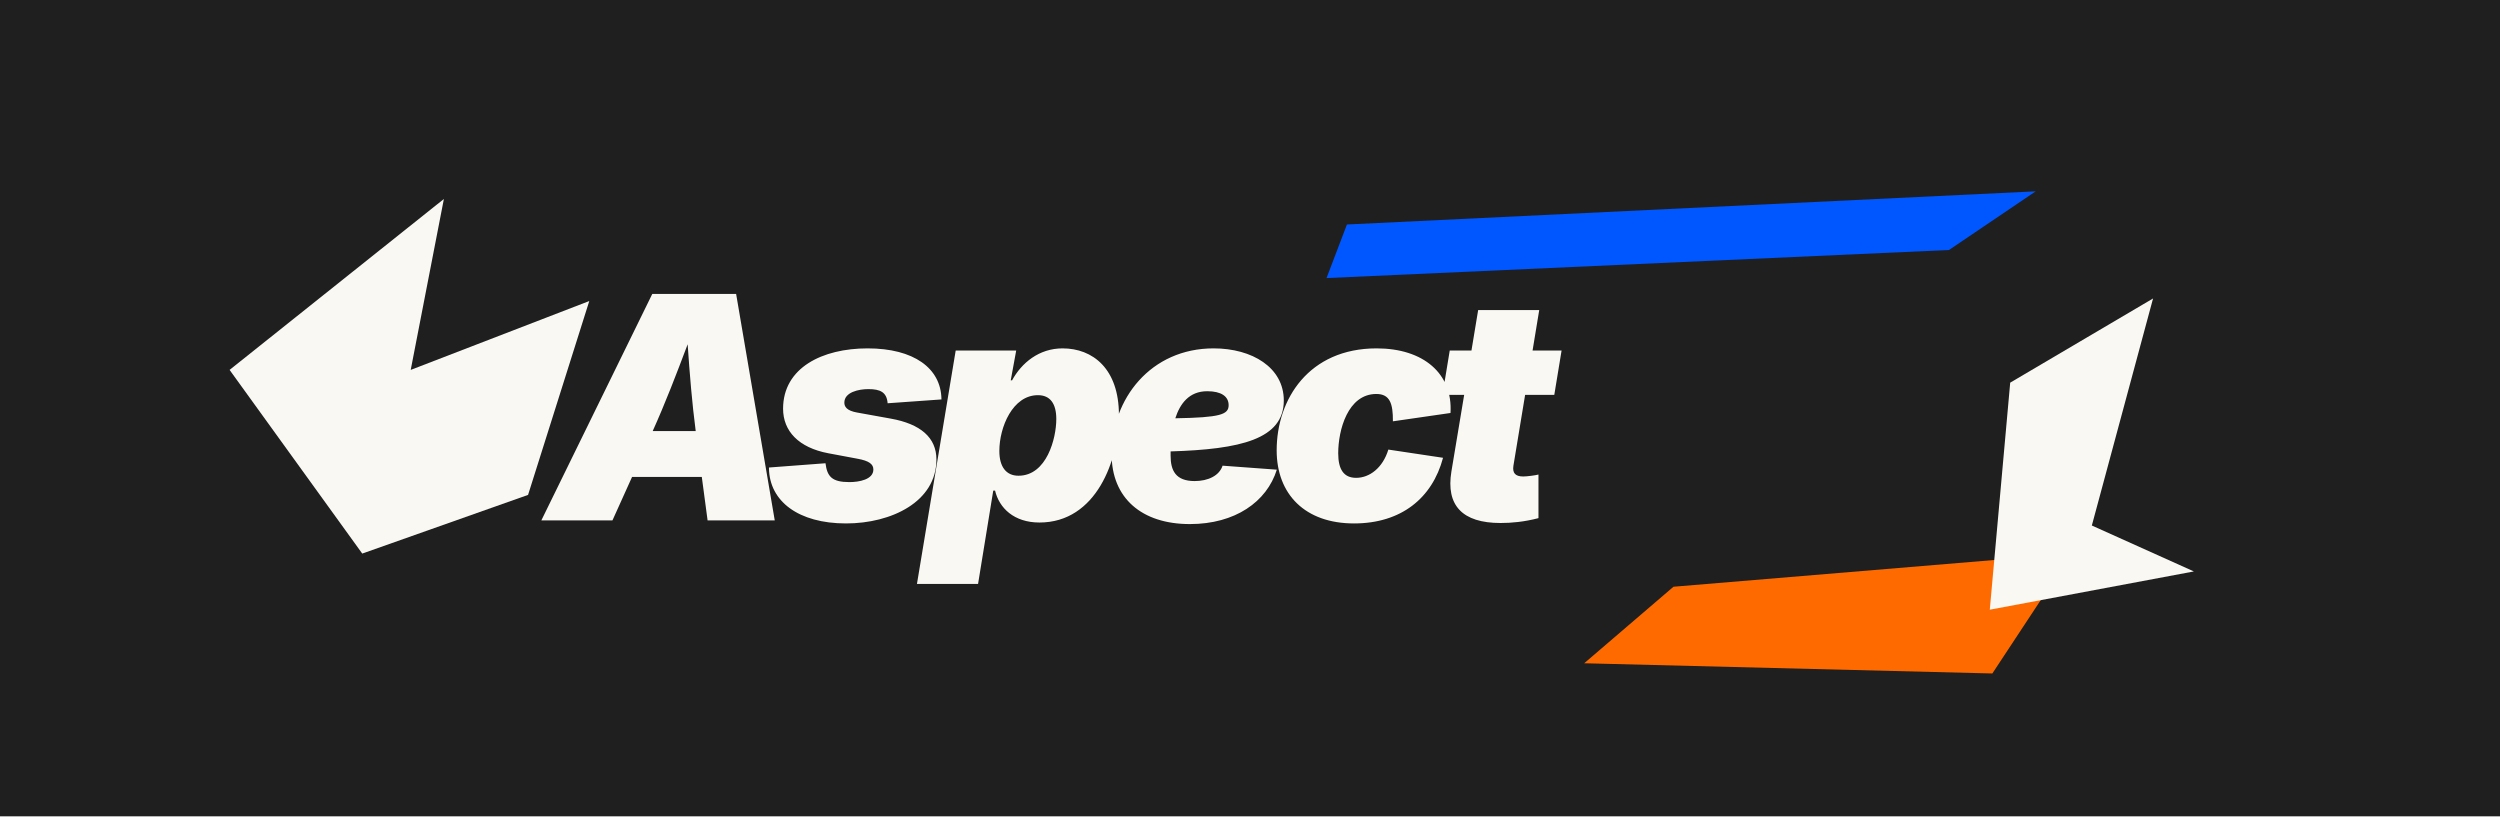
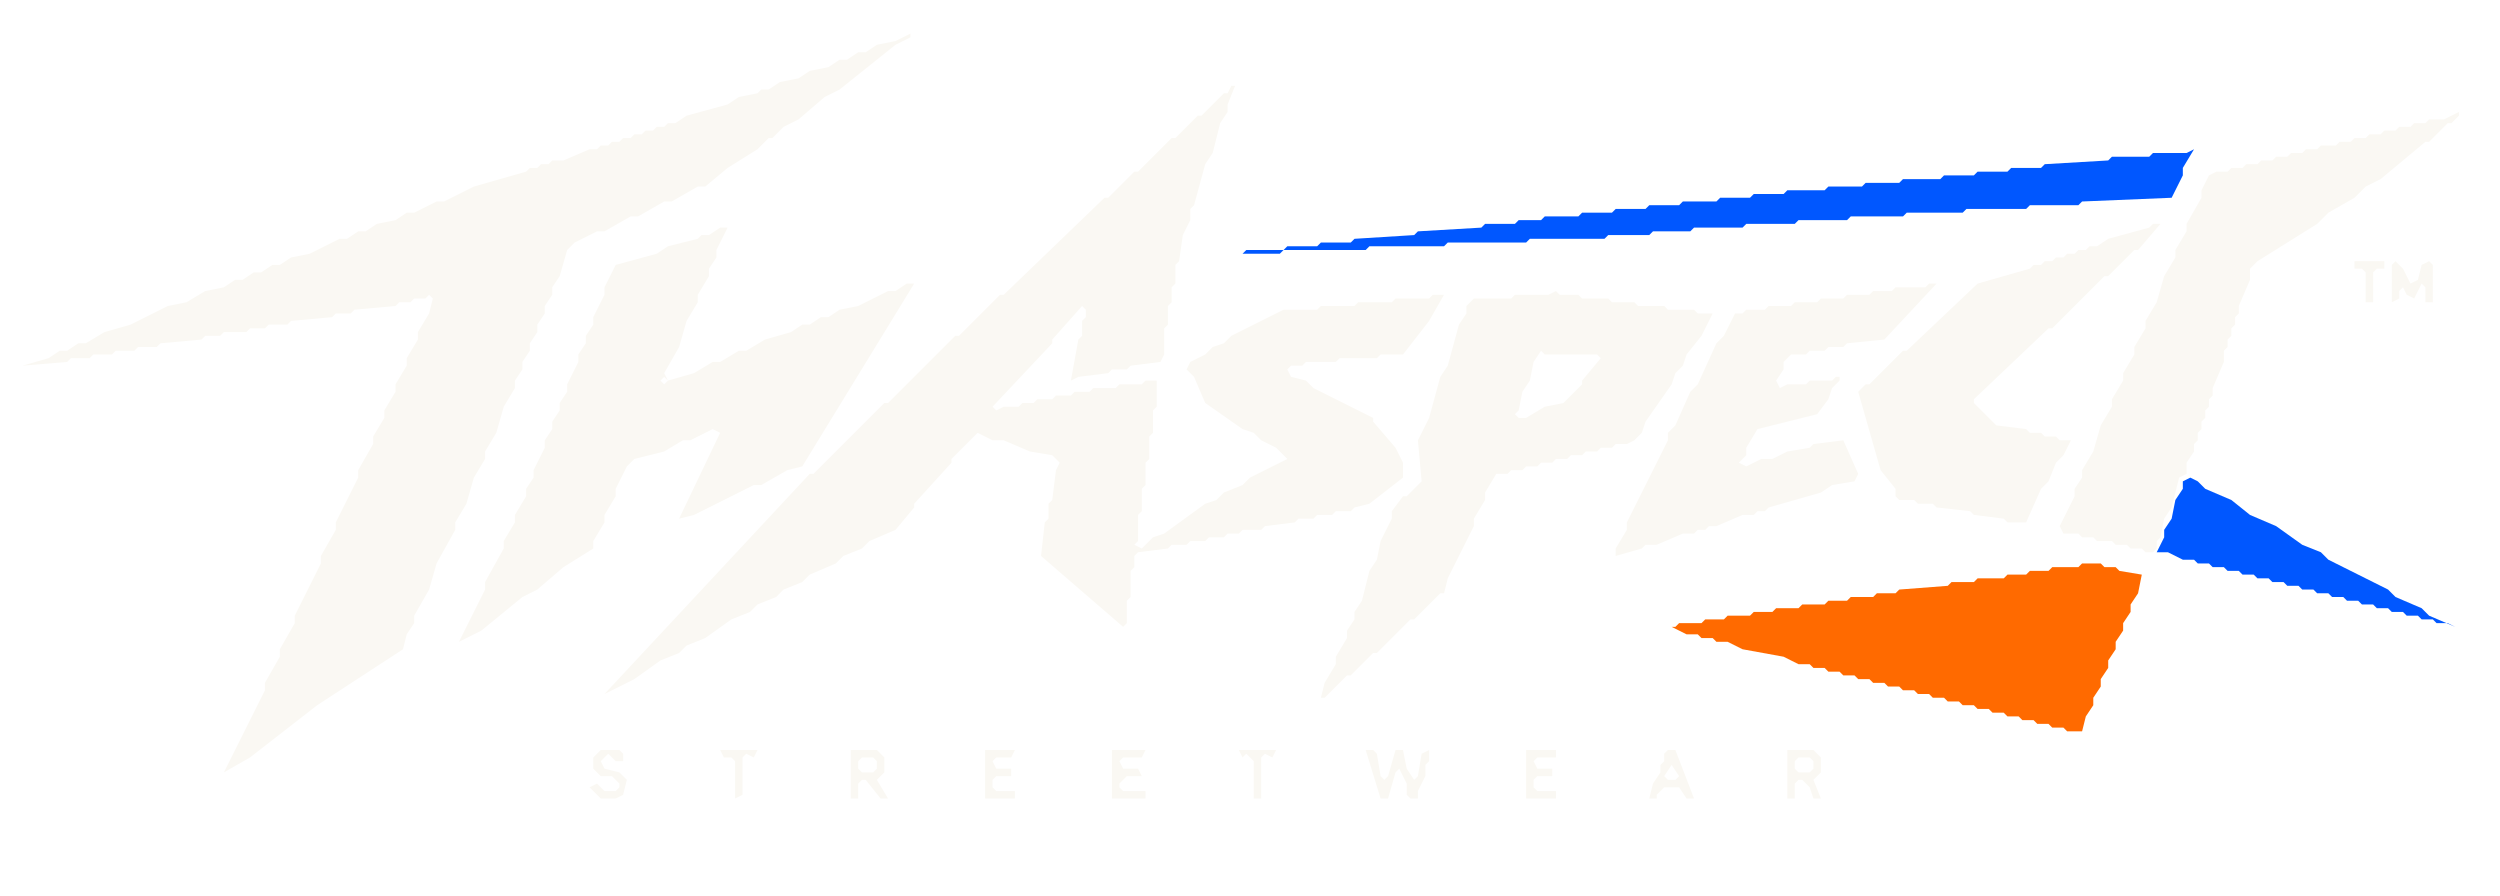
- <svg xmlns="http://www.w3.org/2000/svg" width="980" height="320" viewBox="0 0 980 320">
-   <rect width="100%" height="100%" fill="#1F1F1F" />
-   <g transform="translate(70 40)">
-     <polygon points="20,105 104,38 91,105 161,78 137,154 72,177" fill="#FAF8F3" />
-     <text x="145" y="164" font-family="Inter,Arial,sans-serif" font-size="122" font-weight="900" font-style="italic" letter-spacing="-9" fill="#FAF8F3">Aspect</text>
-     <polygon points="458,48 728,35 694,58 450,69" fill="#0057FF" />
-     <polygon points="586,190 742,177 711,224 551,220" fill="#FF6A00" />
-     <polygon points="718,110 774,77 750,166 790,184 710,199" fill="#FAF8F3" />
-   </g>
+ <svg xmlns="http://www.w3.org/2000/svg" viewBox="0 0 670 240" role="img">
+   <path d="M 446 208 L 448 205 L 450 208 L 449 209 L 447 209 Z M 481 204 L 482 203 L 485 203 L 486 204 L 486 206 L 485 207 L 482 207 L 481 206 Z M 230 204 L 231 203 L 234 203 L 235 204 L 235 206 L 234 207 L 231 207 L 230 206 Z M 479 201 L 479 214 L 481 214 L 481 210 L 482 209 L 483 209 L 485 211 L 486 214 L 488 214 L 486 209 L 488 207 L 488 203 L 486 201 Z M 447 201 L 446 202 L 446 204 L 445 205 L 445 207 L 443 210 L 442 214 L 444 214 L 444 213 L 446 211 L 450 211 L 452 214 L 454 214 L 449 201 Z M 409 201 L 409 214 L 417 214 L 417 212 L 412 212 L 411 211 L 411 209 L 412 208 L 416 208 L 416 206 L 412 206 L 411 204 L 412 203 L 417 203 L 417 201 Z M 366 201 L 370 214 L 372 214 L 374 207 L 375 206 L 377 210 L 377 213 L 378 214 L 380 214 L 380 212 L 382 208 L 382 205 L 383 204 L 383 201 L 381 202 L 380 208 L 379 209 L 377 206 L 376 201 L 374 201 L 372 208 L 371 209 L 370 208 L 369 202 L 368 201 Z M 332 201 L 333 203 L 334 202 L 336 204 L 336 214 L 338 214 L 338 203 L 339 202 L 341 203 L 342 201 Z M 298 201 L 298 214 L 307 214 L 307 212 L 301 212 L 300 211 L 300 210 L 302 208 L 306 208 L 305 206 L 301 206 L 300 204 L 301 203 L 306 203 L 307 201 Z M 264 201 L 264 214 L 272 214 L 272 212 L 267 212 L 266 211 L 266 209 L 267 208 L 271 208 L 271 206 L 267 206 L 266 204 L 267 203 L 271 203 L 272 201 Z M 228 201 L 228 214 L 230 214 L 230 210 L 231 209 L 232 209 L 236 214 L 238 214 L 235 209 L 237 207 L 237 203 L 235 201 Z M 203 201 L 193 201 L 194 203 L 196 203 L 197 204 L 197 214 L 199 213 L 199 203 L 200 202 L 202 203 Z M 161 201 L 159 203 L 159 206 L 161 208 L 164 208 L 166 210 L 166 211 L 165 212 L 162 212 L 160 210 L 158 211 L 161 214 L 165 214 L 167 213 L 168 209 L 166 207 L 162 206 L 161 204 L 163 202 L 165 204 L 167 204 L 167 202 L 166 201 Z M 177 102 L 178 101 L 179 102 L 178 103 Z M 429 96 L 424 102 L 424 103 L 419 108 L 414 109 L 409 112 L 407 112 L 406 111 L 407 110 L 408 105 L 410 102 L 411 97 L 413 94 L 414 95 L 428 95 Z M 459 84 L 455 84 L 454 83 L 447 83 L 446 82 L 439 82 L 438 81 L 432 81 L 431 80 L 424 80 L 423 79 L 418 79 L 417 78 L 415 79 L 406 79 L 405 80 L 395 80 L 393 82 L 393 84 L 391 87 L 388 98 L 386 101 L 383 112 L 380 118 L 381 129 L 377 133 L 376 133 L 373 137 L 373 139 L 370 145 L 369 150 L 367 153 L 365 161 L 363 164 L 363 166 L 361 169 L 361 171 L 358 176 L 358 178 L 355 183 L 354 187 L 355 187 L 361 181 L 362 181 L 368 175 L 369 175 L 378 166 L 379 166 L 386 159 L 387 159 L 388 155 L 395 141 L 395 139 L 398 134 L 398 132 L 401 127 L 404 127 L 405 126 L 408 126 L 409 125 L 412 125 L 413 124 L 416 124 L 417 123 L 420 123 L 421 122 L 424 122 L 425 121 L 428 121 L 429 120 L 432 120 L 433 119 L 436 119 L 438 118 L 440 116 L 441 113 L 448 103 L 449 100 L 451 98 L 452 95 L 456 90 Z M 519 76 L 517 76 L 516 77 L 508 77 L 507 78 L 502 78 L 501 79 L 495 79 L 494 80 L 488 80 L 487 81 L 481 81 L 480 82 L 474 82 L 473 83 L 468 83 L 467 84 L 465 84 L 462 90 L 460 92 L 455 103 L 453 105 L 449 114 L 447 116 L 447 118 L 436 140 L 436 142 L 433 147 L 433 149 L 440 147 L 441 146 L 444 146 L 451 143 L 454 143 L 455 142 L 457 142 L 458 141 L 460 141 L 467 138 L 470 138 L 471 137 L 473 137 L 474 136 L 488 132 L 491 130 L 497 129 L 498 127 L 494 118 L 486 119 L 485 120 L 479 121 L 475 123 L 472 123 L 468 125 L 466 124 L 468 122 L 468 120 L 471 115 L 487 111 L 490 107 L 491 104 L 493 102 L 493 101 L 492 101 L 491 102 L 485 102 L 484 103 L 479 103 L 477 104 L 476 102 L 478 99 L 478 97 L 480 95 L 484 95 L 485 94 L 489 94 L 490 93 L 494 93 L 495 92 L 505 91 Z M 642 70 L 641 71 L 641 81 L 643 80 L 643 78 L 644 77 L 645 79 L 647 80 L 649 76 L 650 77 L 650 81 L 652 81 L 652 71 L 651 70 L 649 71 L 648 75 L 646 76 L 644 72 Z M 631 70 L 631 72 L 633 72 L 634 73 L 634 81 L 636 81 L 636 73 L 637 72 L 639 72 L 639 70 Z M 245 76 L 243 76 L 240 78 L 238 78 L 230 82 L 225 83 L 222 85 L 220 85 L 217 87 L 215 87 L 212 89 L 205 91 L 200 94 L 198 94 L 193 97 L 191 97 L 186 100 L 179 102 L 178 100 L 182 93 L 184 86 L 187 81 L 187 79 L 190 74 L 190 72 L 192 69 L 192 67 L 195 61 L 193 61 L 190 63 L 188 63 L 187 64 L 179 66 L 176 68 L 165 71 L 162 77 L 162 79 L 159 85 L 159 87 L 157 90 L 157 92 L 155 95 L 155 97 L 152 103 L 152 105 L 150 108 L 150 110 L 148 113 L 148 115 L 146 118 L 146 120 L 143 126 L 143 128 L 141 131 L 141 133 L 138 138 L 138 140 L 135 145 L 135 147 L 130 156 L 130 158 L 123 172 L 129 169 L 140 160 L 144 158 L 151 152 L 159 147 L 159 145 L 162 140 L 162 138 L 165 133 L 165 131 L 168 125 L 170 123 L 178 121 L 183 118 L 185 118 L 191 115 L 193 116 L 182 139 L 186 138 L 202 130 L 204 130 L 211 126 L 215 125 Z M 579 60 L 577 60 L 576 61 L 565 64 L 562 66 L 560 66 L 559 67 L 557 67 L 556 68 L 554 68 L 553 69 L 551 69 L 550 70 L 548 70 L 547 71 L 545 71 L 544 72 L 530 76 L 511 94 L 510 94 L 501 103 L 500 103 L 498 105 L 504 126 L 508 131 L 508 133 L 509 134 L 513 134 L 514 135 L 518 135 L 519 136 L 528 137 L 529 138 L 537 139 L 538 140 L 543 140 L 547 131 L 549 129 L 551 124 L 553 122 L 555 118 L 552 118 L 551 117 L 548 117 L 547 116 L 544 116 L 543 115 L 535 114 L 529 108 L 529 107 L 549 88 L 550 88 L 564 74 L 565 74 L 572 67 L 573 67 Z M 659 30 L 655 32 L 651 32 L 650 33 L 647 33 L 646 34 L 643 34 L 642 35 L 639 35 L 638 36 L 635 36 L 634 37 L 631 37 L 630 38 L 627 38 L 626 39 L 622 39 L 621 40 L 618 40 L 617 41 L 614 41 L 613 42 L 610 42 L 609 43 L 606 43 L 605 44 L 602 44 L 601 45 L 598 45 L 597 46 L 594 46 L 592 47 L 590 51 L 590 53 L 586 60 L 586 62 L 583 67 L 583 69 L 580 74 L 578 81 L 575 86 L 575 88 L 572 93 L 572 95 L 569 100 L 569 102 L 566 107 L 566 109 L 563 114 L 561 121 L 558 126 L 558 128 L 556 131 L 556 133 L 552 141 L 553 143 L 557 143 L 558 144 L 561 144 L 562 145 L 566 145 L 567 146 L 570 146 L 571 147 L 574 147 L 575 148 L 577 148 L 578 147 L 578 145 L 579 144 L 580 139 L 582 136 L 584 128 L 586 127 L 586 124 L 588 121 L 588 119 L 589 118 L 589 116 L 590 115 L 590 113 L 591 112 L 591 110 L 592 109 L 592 107 L 593 106 L 593 104 L 596 97 L 596 94 L 597 93 L 597 91 L 598 90 L 598 88 L 599 87 L 599 85 L 600 84 L 600 82 L 603 75 L 603 72 L 605 70 L 621 60 L 624 57 L 631 53 L 634 50 L 638 48 L 650 38 L 651 38 L 656 33 L 657 33 L 659 31 Z M 387 79 L 384 79 L 383 80 L 374 80 L 373 81 L 364 81 L 363 82 L 354 82 L 353 83 L 344 83 L 330 90 L 328 92 L 325 93 L 323 95 L 319 97 L 318 99 L 320 101 L 323 108 L 333 115 L 336 116 L 338 118 L 342 120 L 345 123 L 335 128 L 333 130 L 328 132 L 326 134 L 323 135 L 312 143 L 309 144 L 306 147 L 304 146 L 305 145 L 305 138 L 306 137 L 306 131 L 307 130 L 307 124 L 308 123 L 308 117 L 309 116 L 309 110 L 310 109 L 310 102 L 307 102 L 306 103 L 300 103 L 299 104 L 293 104 L 292 105 L 288 105 L 287 106 L 283 106 L 282 107 L 278 107 L 277 108 L 274 108 L 273 109 L 269 109 L 267 110 L 266 109 L 282 92 L 282 91 L 290 82 L 291 83 L 291 85 L 290 86 L 290 90 L 289 91 L 287 102 L 289 101 L 297 100 L 298 99 L 302 99 L 303 98 L 311 97 L 312 95 L 312 88 L 313 87 L 313 82 L 314 81 L 314 77 L 315 76 L 315 71 L 316 70 L 317 63 L 319 59 L 319 56 L 320 55 L 323 44 L 325 41 L 327 33 L 329 30 L 329 28 L 331 23 L 330 23 L 329 25 L 328 25 L 322 31 L 321 31 L 315 37 L 314 37 L 305 46 L 304 46 L 297 53 L 296 53 L 269 79 L 268 79 L 257 90 L 256 90 L 238 108 L 237 108 L 218 127 L 217 127 L 162 186 L 170 182 L 177 177 L 182 175 L 184 173 L 189 171 L 196 166 L 201 164 L 203 162 L 208 160 L 210 158 L 215 156 L 217 154 L 224 151 L 226 149 L 231 147 L 233 145 L 240 142 L 245 136 L 245 135 L 255 124 L 255 123 L 262 116 L 266 118 L 269 118 L 276 121 L 282 122 L 284 124 L 283 126 L 282 134 L 281 135 L 281 139 L 280 140 L 279 149 L 301 168 L 302 167 L 302 161 L 303 160 L 303 153 L 304 152 L 304 149 L 305 148 L 313 147 L 314 146 L 318 146 L 319 145 L 323 145 L 324 144 L 328 144 L 329 143 L 332 143 L 333 142 L 338 142 L 339 141 L 347 140 L 348 139 L 352 139 L 353 138 L 357 138 L 358 137 L 362 137 L 363 136 L 367 135 L 376 128 L 376 124 L 374 120 L 368 113 L 368 112 L 352 104 L 350 102 L 346 101 L 345 99 L 346 98 L 349 98 L 350 97 L 358 97 L 359 96 L 369 96 L 370 95 L 376 95 L 383 86 Z M 244 9 L 240 11 L 235 12 L 232 14 L 230 14 L 227 16 L 225 16 L 222 18 L 217 19 L 214 21 L 209 22 L 206 24 L 204 24 L 203 25 L 198 26 L 195 28 L 184 31 L 181 33 L 179 33 L 178 34 L 176 34 L 175 35 L 173 35 L 172 36 L 170 36 L 169 37 L 167 37 L 166 38 L 164 38 L 163 39 L 161 39 L 160 40 L 158 40 L 151 43 L 148 43 L 147 44 L 145 44 L 144 45 L 142 45 L 141 46 L 127 50 L 119 54 L 117 54 L 111 57 L 109 57 L 106 59 L 101 60 L 98 62 L 96 62 L 93 64 L 91 64 L 83 68 L 78 69 L 75 71 L 73 71 L 70 73 L 68 73 L 65 75 L 63 75 L 60 77 L 55 78 L 50 81 L 45 82 L 35 87 L 28 89 L 23 92 L 21 92 L 18 94 L 16 94 L 13 96 L 6 98 L 18 97 L 19 96 L 24 96 L 25 95 L 30 95 L 31 94 L 36 94 L 37 93 L 42 93 L 43 92 L 54 91 L 55 90 L 59 90 L 60 89 L 66 89 L 67 88 L 71 88 L 72 87 L 77 87 L 78 86 L 89 85 L 90 84 L 94 84 L 95 83 L 106 82 L 107 81 L 110 81 L 111 80 L 114 80 L 115 79 L 116 80 L 115 84 L 112 89 L 112 91 L 109 96 L 109 98 L 106 103 L 106 105 L 103 110 L 103 112 L 100 117 L 100 119 L 96 126 L 96 128 L 90 140 L 90 142 L 86 149 L 86 151 L 79 165 L 79 167 L 75 174 L 75 176 L 71 183 L 71 185 L 60 207 L 67 203 L 85 189 L 108 174 L 109 170 L 111 167 L 111 165 L 115 158 L 117 151 L 122 142 L 122 140 L 125 135 L 127 128 L 130 123 L 130 121 L 133 116 L 135 109 L 138 104 L 138 102 L 140 99 L 140 97 L 142 94 L 142 92 L 144 89 L 144 87 L 146 84 L 146 82 L 148 79 L 148 77 L 150 74 L 152 67 L 154 65 L 160 62 L 162 62 L 169 58 L 171 58 L 178 54 L 180 54 L 187 50 L 189 50 L 195 45 L 203 40 L 206 37 L 207 37 L 210 34 L 214 32 L 221 26 L 225 24 L 240 12 L 244 10 Z" fill="#FAF8F3" fill-rule="evenodd" />
+   <path d="M 585 129 L 585 131 L 583 134 L 582 139 L 580 142 L 580 144 L 578 148 L 581 148 L 585 150 L 588 150 L 589 151 L 592 151 L 593 152 L 596 152 L 597 153 L 600 153 L 601 154 L 604 154 L 605 155 L 608 155 L 609 156 L 612 156 L 613 157 L 616 157 L 617 158 L 620 158 L 621 159 L 624 159 L 625 160 L 628 160 L 629 161 L 632 161 L 633 162 L 636 162 L 637 163 L 640 163 L 641 164 L 644 164 L 645 165 L 648 165 L 649 166 L 652 166 L 653 167 L 656 167 L 658 168 L 651 165 L 649 163 L 642 160 L 640 158 L 624 150 L 622 148 L 617 146 L 610 141 L 603 138 L 598 134 L 591 131 L 589 129 L 587 128 Z M 588 40 L 586 41 L 577 41 L 576 42 L 566 42 L 565 43 L 548 44 L 547 45 L 539 45 L 538 46 L 530 46 L 529 47 L 521 47 L 520 48 L 510 48 L 509 49 L 500 49 L 499 50 L 490 50 L 489 51 L 479 51 L 478 52 L 470 52 L 469 53 L 461 53 L 460 54 L 451 54 L 450 55 L 442 55 L 441 56 L 433 56 L 432 57 L 424 57 L 423 58 L 414 58 L 413 59 L 407 59 L 406 60 L 398 60 L 397 61 L 380 62 L 379 63 L 363 64 L 362 65 L 354 65 L 353 66 L 345 66 L 344 67 L 334 67 L 333 68 L 327 68 L 343 68 L 344 67 L 366 67 L 367 66 L 387 66 L 388 65 L 409 65 L 410 64 L 430 64 L 431 63 L 442 63 L 443 62 L 453 62 L 454 61 L 467 61 L 468 60 L 481 60 L 482 59 L 495 59 L 496 58 L 510 58 L 511 57 L 526 57 L 527 56 L 543 56 L 544 55 L 557 55 L 558 54 L 582 53 L 585 47 L 585 45 Z" fill="#0057FF" fill-rule="evenodd" />
+   <path d="M 574 154 L 568 153 L 567 152 L 564 152 L 563 151 L 558 151 L 557 152 L 550 152 L 549 153 L 544 153 L 543 154 L 538 154 L 537 155 L 530 155 L 529 156 L 523 156 L 522 157 L 509 158 L 508 159 L 503 159 L 502 160 L 496 160 L 495 161 L 490 161 L 489 162 L 483 162 L 482 163 L 476 163 L 475 164 L 470 164 L 469 165 L 463 165 L 462 166 L 457 166 L 456 167 L 450 167 L 449 168 L 446 168 L 448 168 L 452 170 L 455 170 L 456 171 L 459 171 L 460 172 L 463 172 L 467 174 L 478 176 L 482 178 L 485 178 L 486 179 L 489 179 L 490 180 L 493 180 L 494 181 L 497 181 L 498 182 L 501 182 L 502 183 L 505 183 L 506 184 L 509 184 L 510 185 L 513 185 L 514 186 L 517 186 L 518 187 L 521 187 L 522 188 L 525 188 L 526 189 L 529 189 L 530 190 L 533 190 L 534 191 L 537 191 L 538 192 L 541 192 L 542 193 L 545 193 L 546 194 L 549 194 L 550 195 L 553 195 L 554 196 L 558 196 L 559 192 L 561 189 L 561 187 L 563 184 L 563 182 L 565 179 L 565 177 L 567 174 L 567 172 L 569 169 L 569 167 L 571 164 L 571 162 L 573 159 Z" fill="#FF6A00" fill-rule="evenodd" />
</svg>
